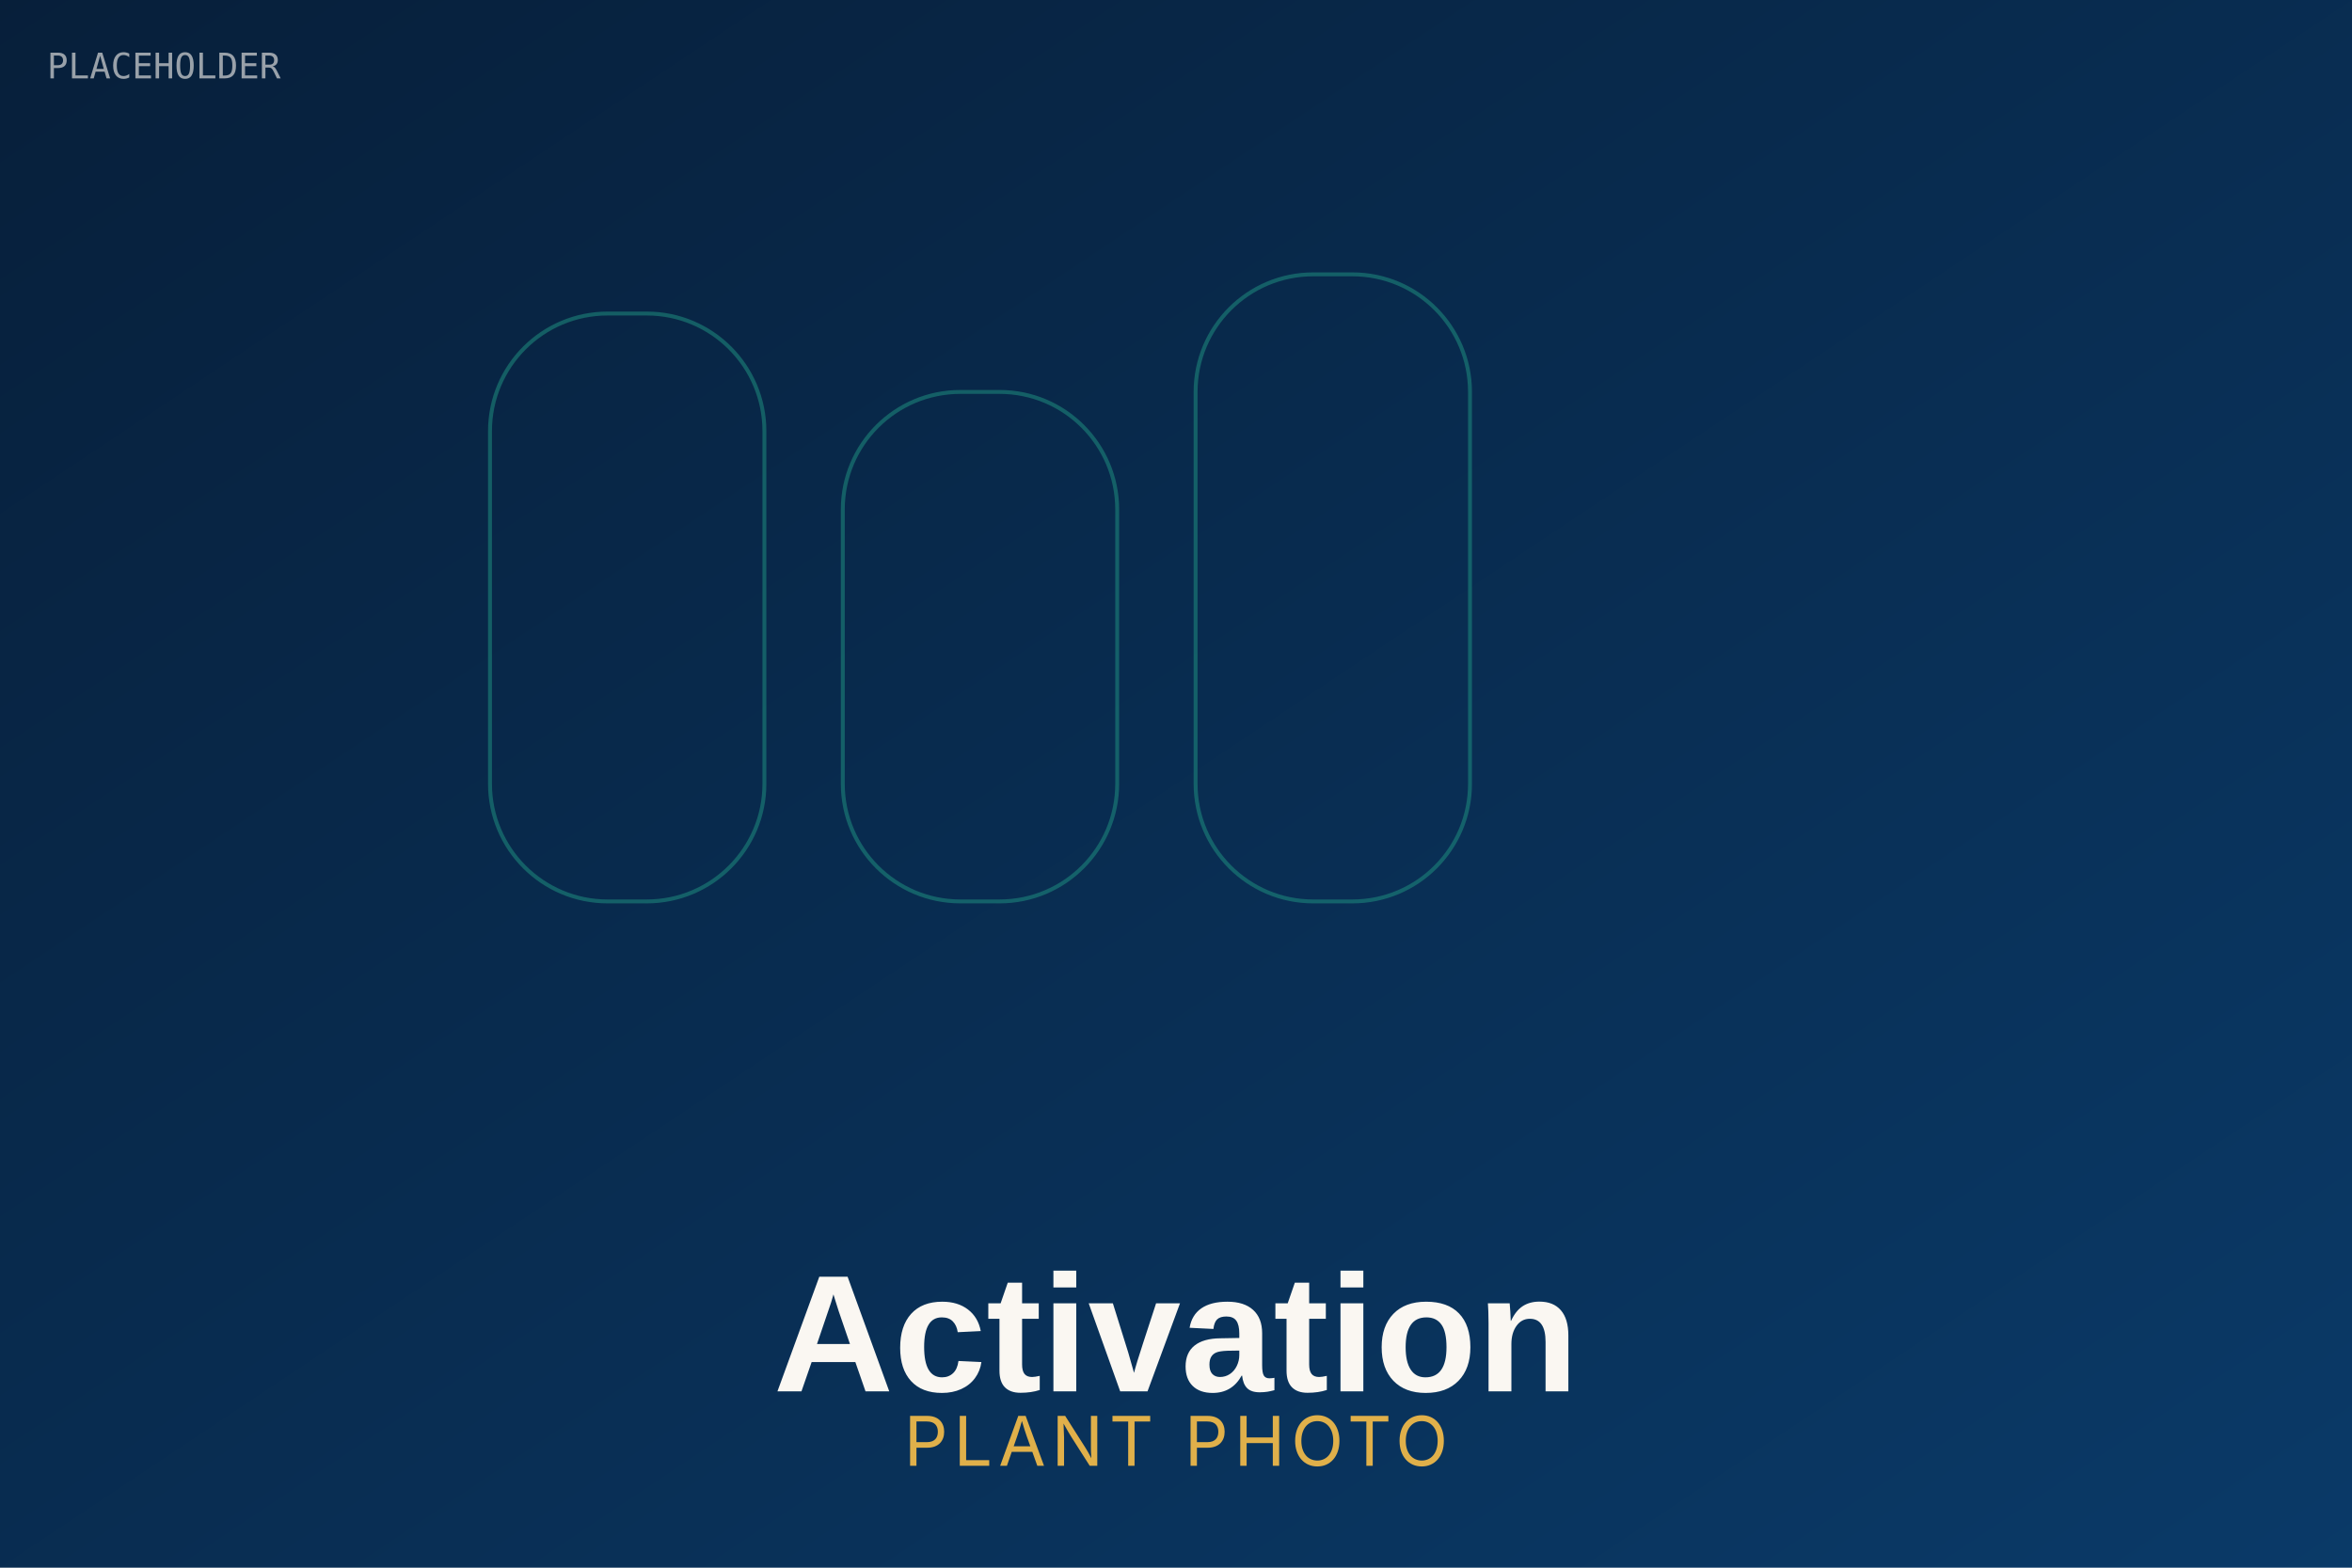
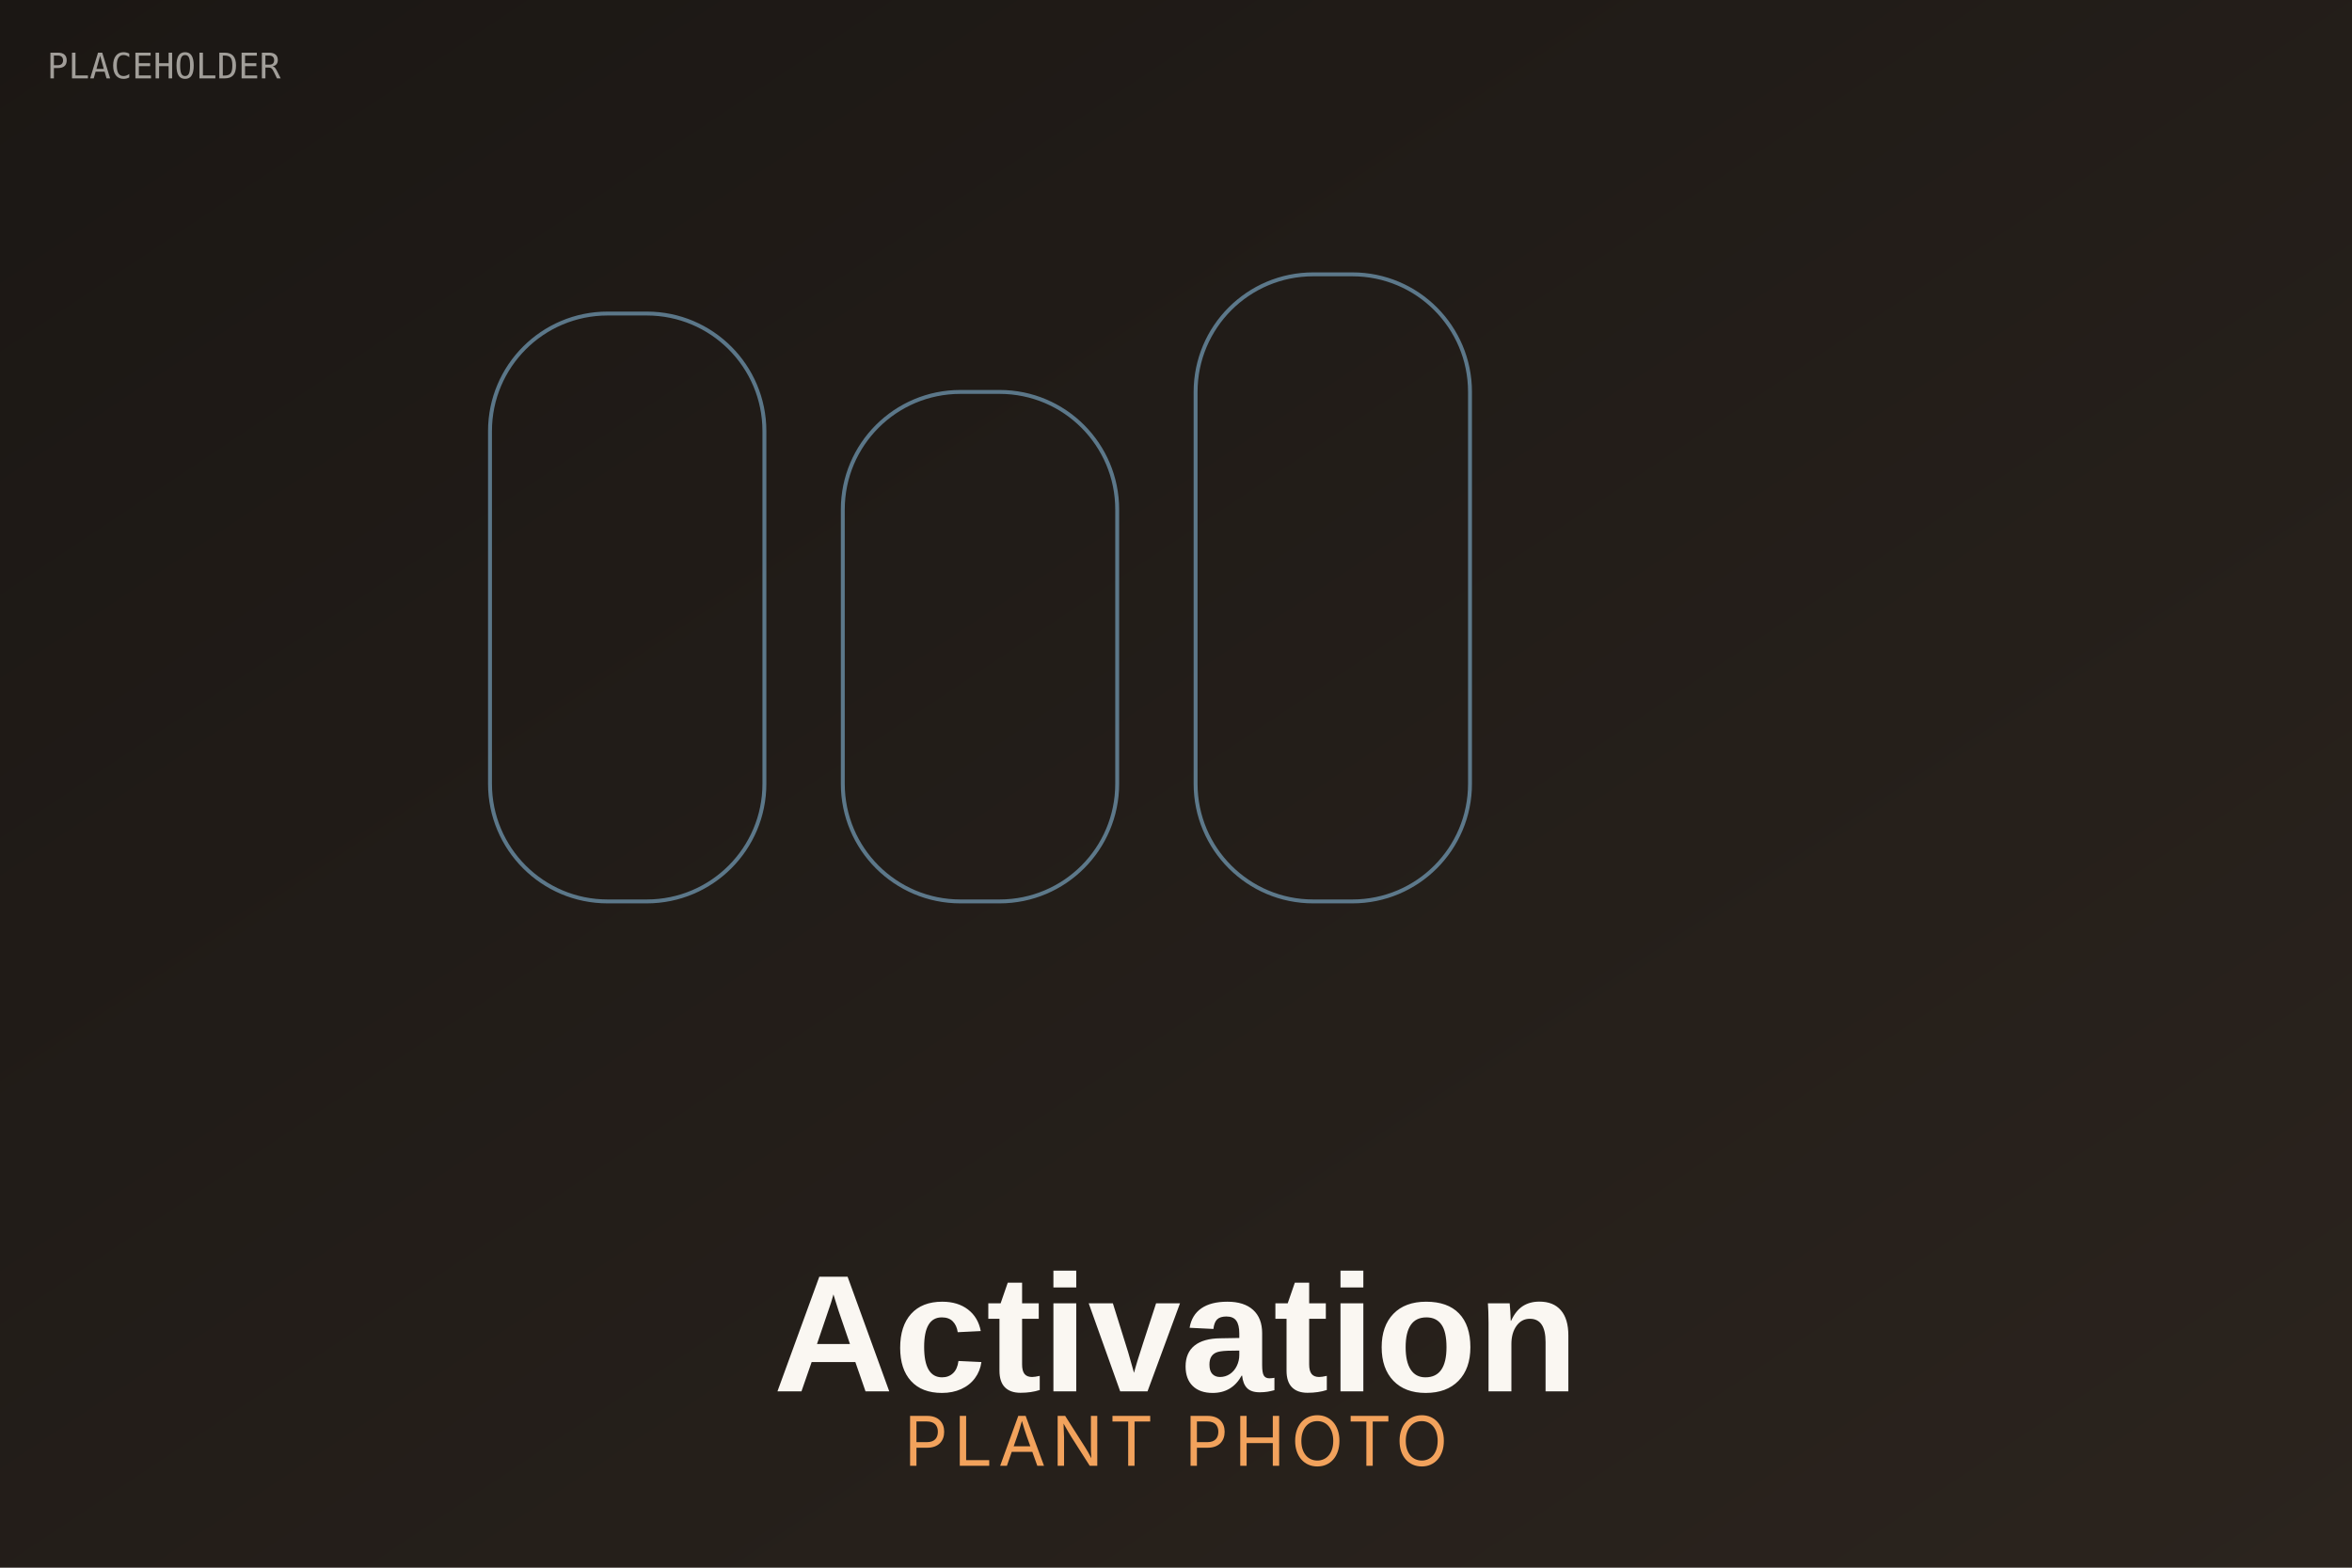
<svg xmlns="http://www.w3.org/2000/svg" viewBox="0 0 1200 800" width="1200" height="800">
  <defs>
    <linearGradient id="g" x1="0" y1="0" x2="1" y2="1">
-       <stop offset="0" stop-color="#071F3A" />
-       <stop offset="1" stop-color="#0A3A68" />
+       <stop offset="0" stop-color="#1B1714" />
+       <stop offset="1" stop-color="#2B241E" />
    </linearGradient>
  </defs>
  <rect width="1200" height="800" fill="url(#g)" />
-   <g fill="none" stroke="#1E8C7E" stroke-width="2" opacity=".55">
+   <g fill="none" stroke="#8CC3E8" stroke-width="2" opacity=".55">
    <rect x="250" y="160" width="140" height="300" rx="60" />
    <rect x="430" y="200" width="140" height="260" rx="60" />
    <rect x="610" y="140" width="140" height="320" rx="60" />
  </g>
  <text x="600.0" y="710" text-anchor="middle" font-family="Plus Jakarta Sans,Arial,sans-serif" font-weight="800" font-size="85" fill="#FAF7F2">Activation</text>
-   <text x="600.0" y="748" text-anchor="middle" font-family="Inter,Arial,sans-serif" font-size="35" fill="#E0B04A" letter-spacing="3">PLANT PHOTO</text>
+   <text x="600.0" y="748" text-anchor="middle" font-family="Inter,Arial,sans-serif" font-size="35" fill="#F2A25C" letter-spacing="3">PLANT PHOTO</text>
  <text x="24" y="40" font-family="JetBrains Mono,monospace" font-size="18" fill="#FAF7F2" opacity=".6">PLACEHOLDER</text>
</svg>
